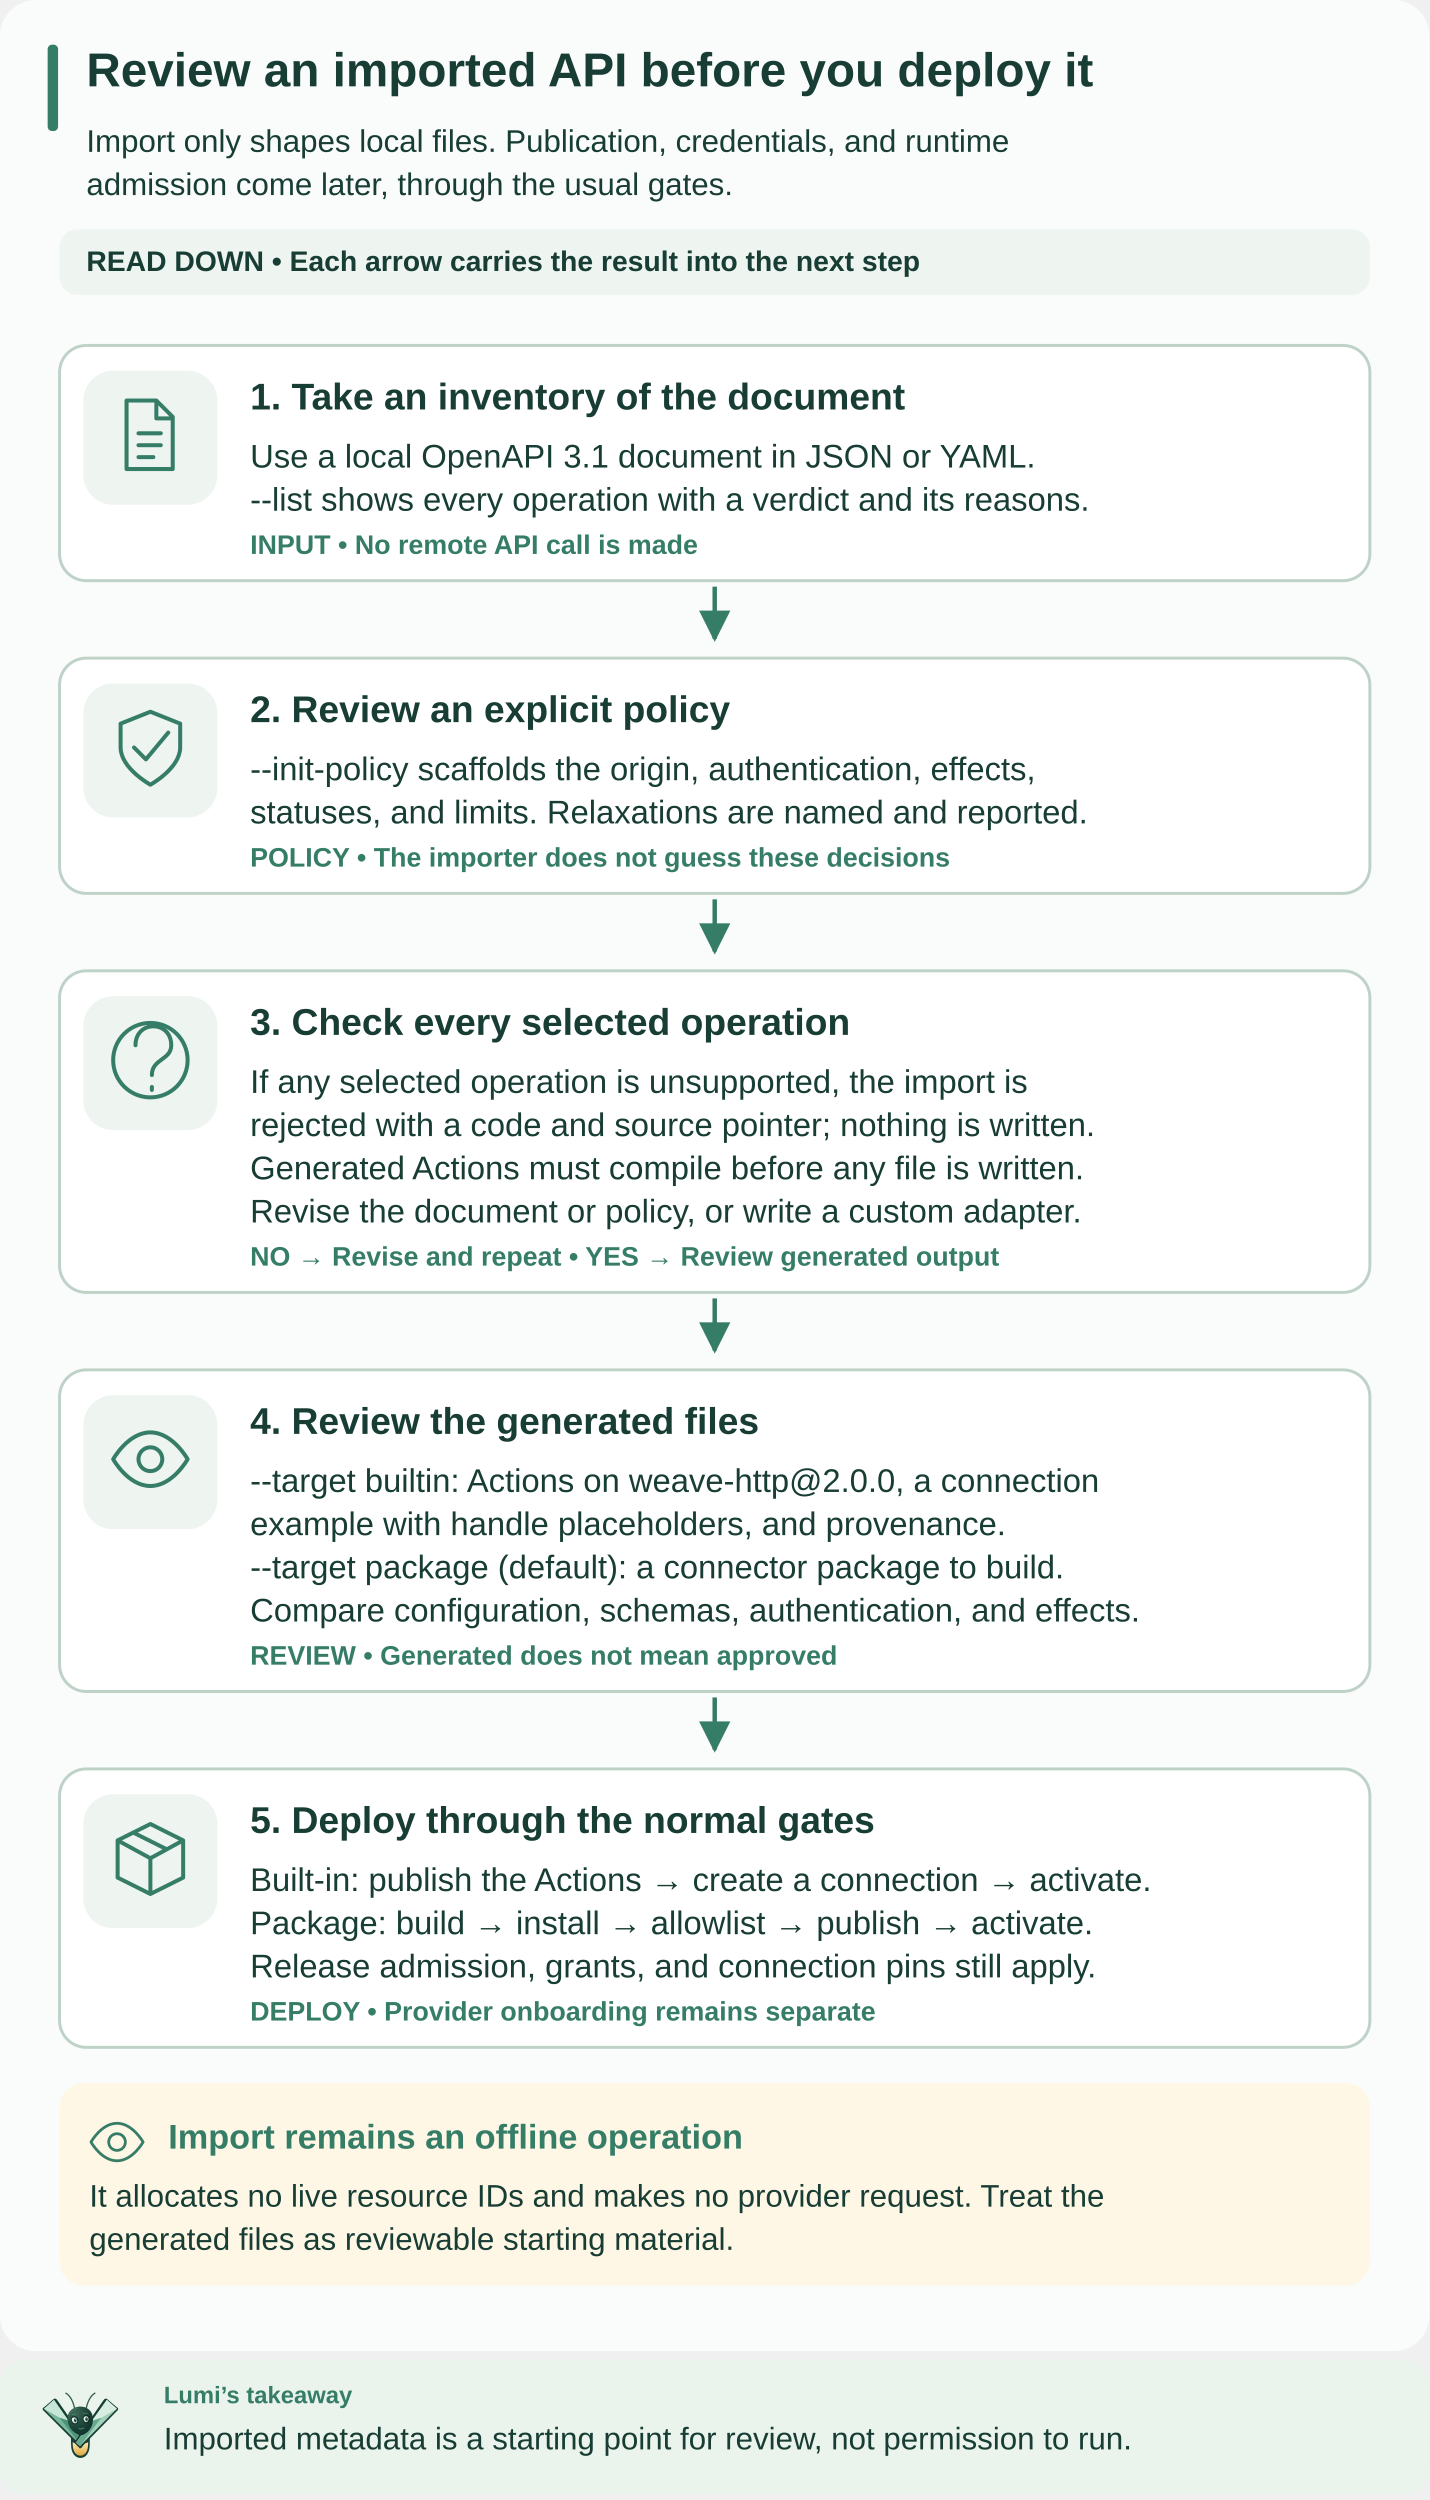
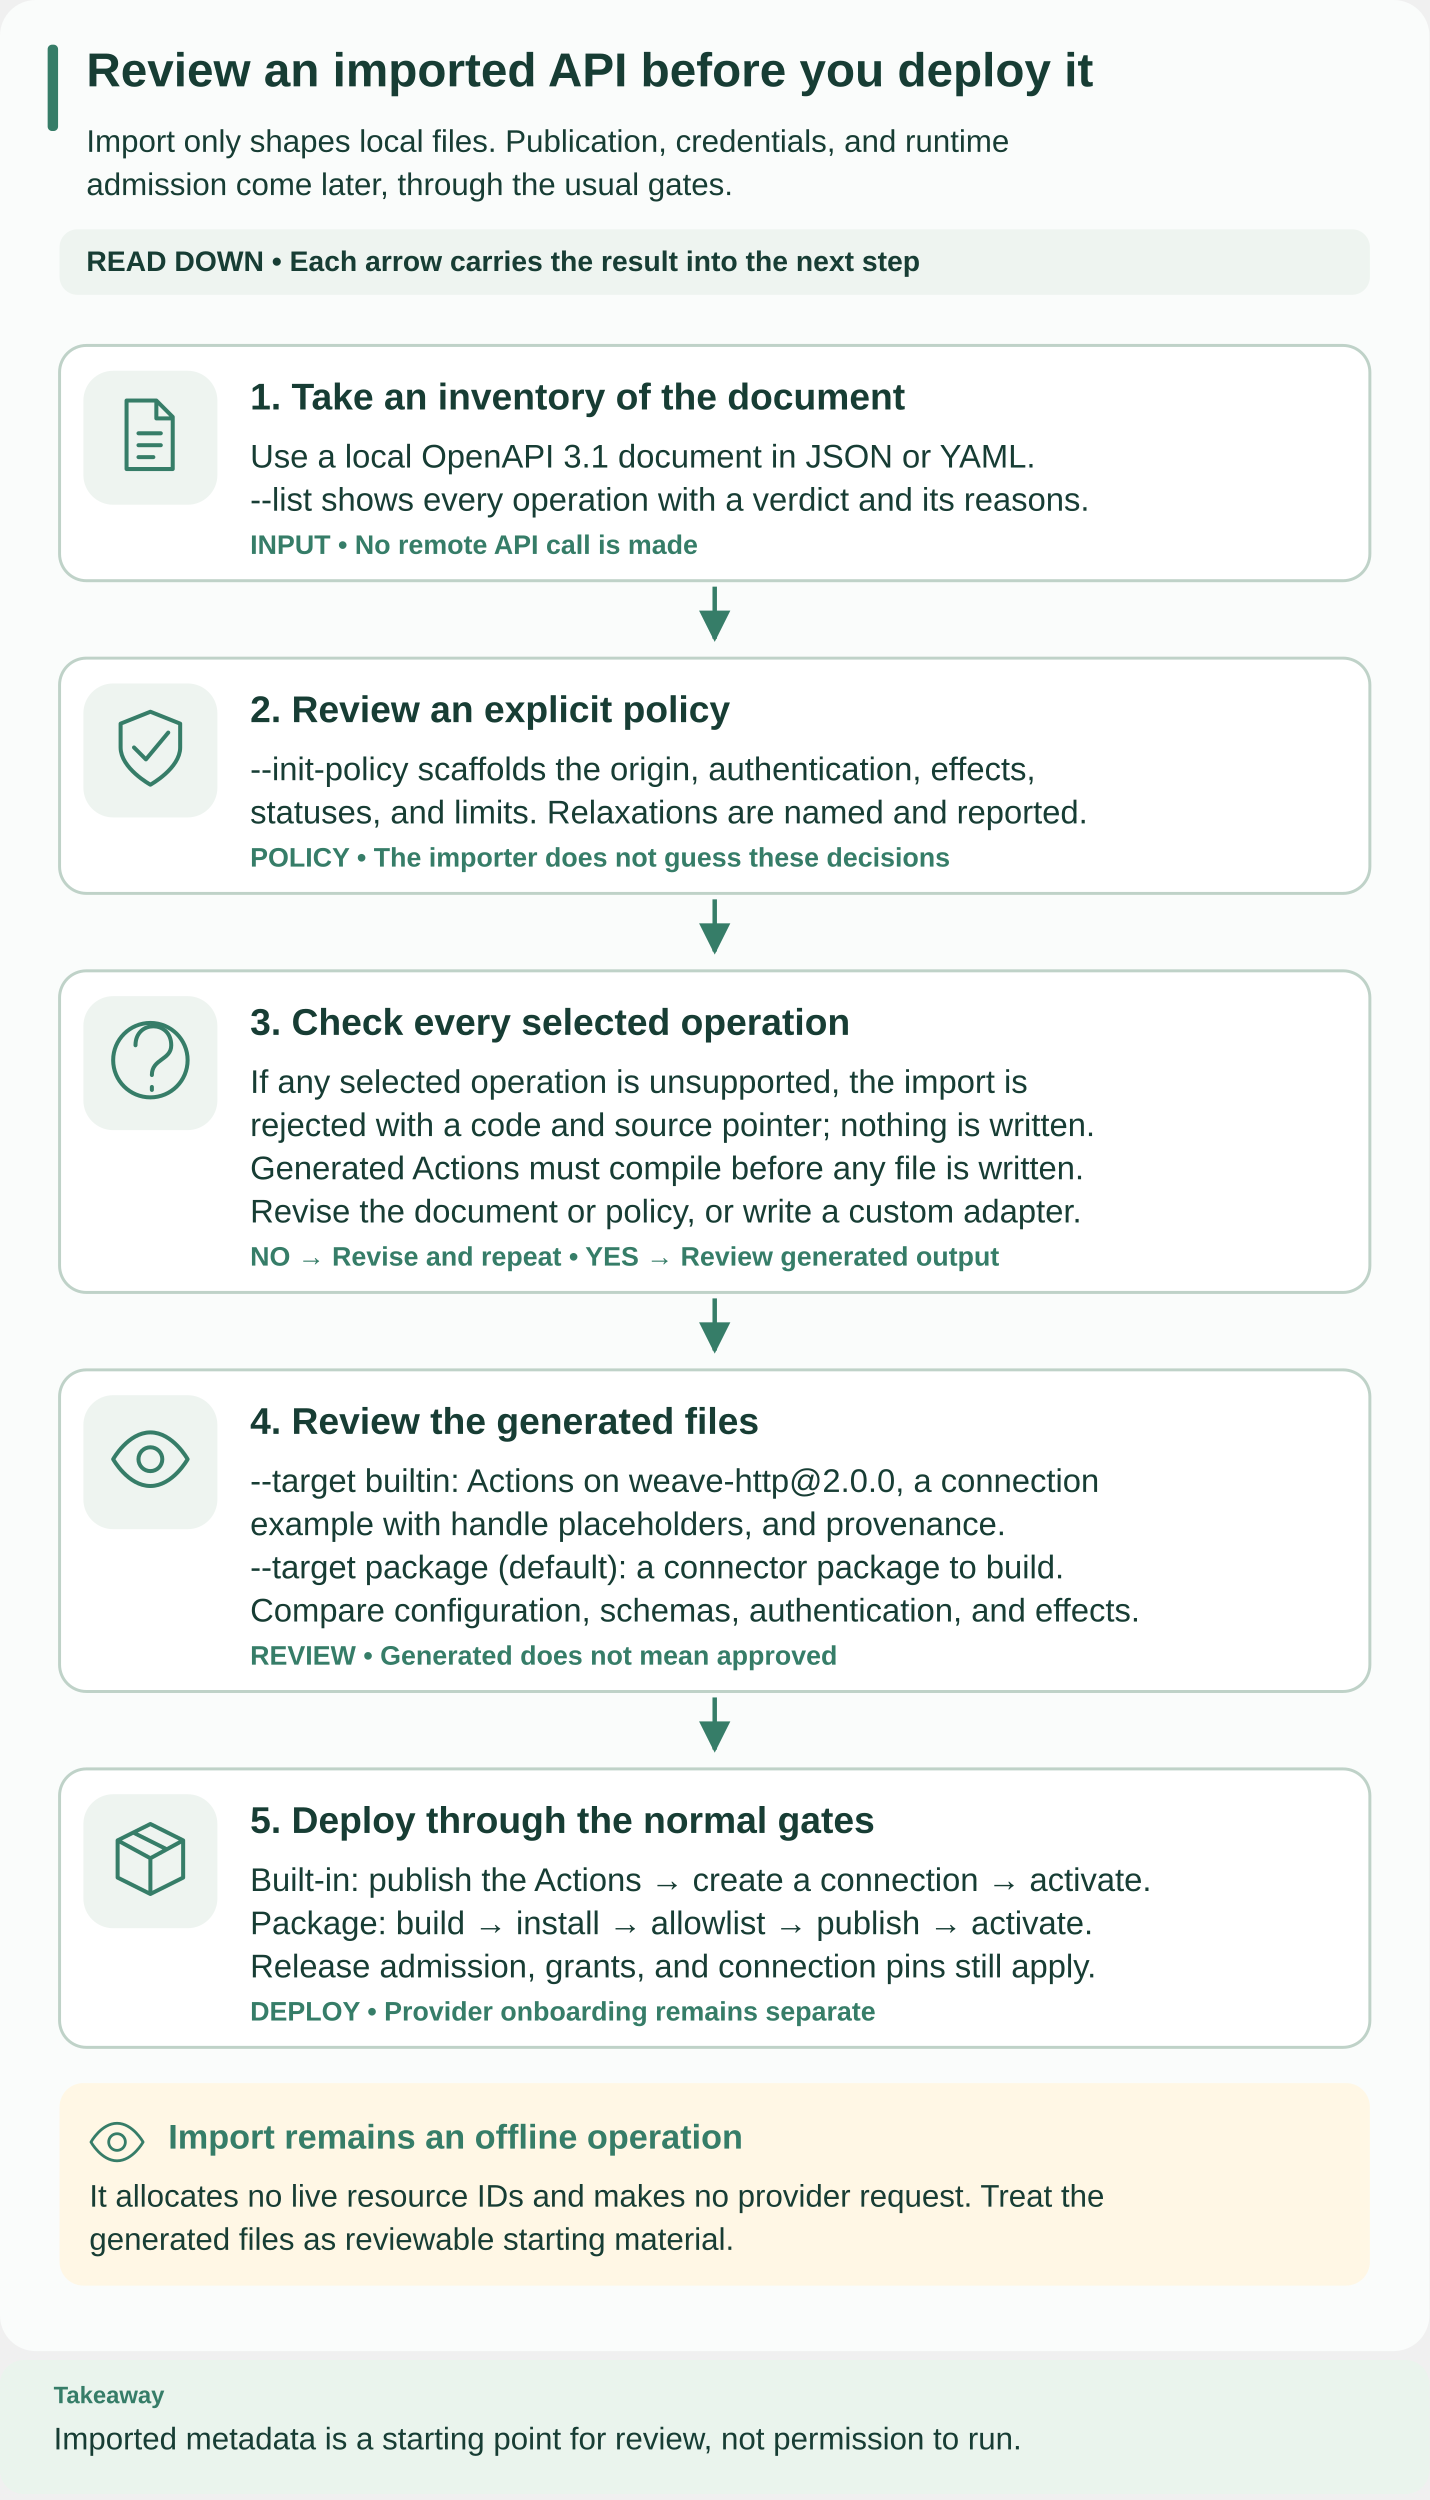
<svg xmlns="http://www.w3.org/2000/svg" width="960" height="1679" viewBox="0 0 960 1679" role="img" aria-labelledby="title desc">
  <defs>
    <marker id="arrow" viewBox="0 0 10 10" refX="9" refY="5" markerWidth="7" markerHeight="7" orient="auto">
      <path d="M0 0 10 5 0 10z" fill="#367D68" />
    </marker>
  </defs>
  <style>text{font-family:Arial,Helvetica,sans-serif}.edge{stroke:#367D68;stroke-width:3;fill:none;marker-end:url(#arrow)}</style>
  <rect width="960" height="1579" rx="24" fill="#FAFCFB" />
  <rect x="32" y="30" width="7" height="58" rx="3" fill="#367D68" />
  <text x="58" y="58" font-size="32" font-weight="700" fill="#173D34">Review an imported API before you deploy it</text>
  <text x="58" y="102" font-size="21" font-weight="400" fill="#173D34">Import only shapes local files. Publication, credentials, and runtime</text>
  <text x="58" y="131" font-size="21" font-weight="400" fill="#173D34">admission come later, through the usual gates.</text>
  <rect x="40" y="154" width="880" height="44" rx="12" fill="#EEF4F0" />
  <text x="58" y="182" font-size="19" font-weight="600" fill="#173D34">READ DOWN  •  Each arrow carries the result into the next step</text>
  <rect x="40" y="232" width="880" height="158" rx="18" fill="white" stroke="#BFD2C8" stroke-width="2" />
  <rect x="56" y="249" width="90" height="90" rx="20" fill="#EEF4F0" />
  <g transform="translate(73 264) scale(1)" stroke="#367D68" stroke-width="2.7" fill="none" stroke-linecap="round" stroke-linejoin="round">
    <path d="M12 5h20l11 11v35H12z M32 5v12h11 M20 27h15 M20 35h15 M20 43h10" />
  </g>
  <text x="168" y="275" font-size="25" font-weight="700" fill="#173D34">1. Take an inventory of the document</text>
  <text x="168" y="314" font-size="22" font-weight="400" fill="#173D34">Use a local OpenAPI 3.1 document in JSON or YAML.</text>
  <text x="168" y="343" font-size="22" font-weight="400" fill="#173D34">--list shows every operation with a verdict and its reasons.</text>
  <text x="168" y="372" font-size="18" font-weight="600" fill="#367D68">INPUT • No remote API call is made</text>
  <path class="edge" d="M480 394v35" />
  <rect x="40" y="442" width="880" height="158" rx="18" fill="white" stroke="#BFD2C8" stroke-width="2" />
  <rect x="56" y="459" width="90" height="90" rx="20" fill="#EEF4F0" />
  <g transform="translate(73 474) scale(1)" stroke="#367D68" stroke-width="2.7" fill="none" stroke-linecap="round" stroke-linejoin="round">
    <path d="m28 4 20 8v16c0 14-20 25-20 25S8 42 8 28V12z M17 28l8 8 15-18" />
  </g>
  <text x="168" y="485" font-size="25" font-weight="700" fill="#173D34">2. Review an explicit policy</text>
  <text x="168" y="524" font-size="22" font-weight="400" fill="#173D34">--init-policy scaffolds the origin, authentication, effects,</text>
  <text x="168" y="553" font-size="22" font-weight="400" fill="#173D34">statuses, and limits. Relaxations are named and reported.</text>
  <text x="168" y="582" font-size="18" font-weight="600" fill="#367D68">POLICY • The importer does not guess these decisions</text>
  <path class="edge" d="M480 604v35" />
  <rect x="40" y="652" width="880" height="216" rx="18" fill="white" stroke="#BFD2C8" stroke-width="2" />
  <rect x="56" y="669" width="90" height="90" rx="20" fill="#EEF4F0" />
  <g transform="translate(73 684) scale(1)" stroke="#367D68" stroke-width="2.7" fill="none" stroke-linecap="round" stroke-linejoin="round">
    <path d="M18 18c0-17 24-17 24 0 0 10-13 9-13 20 M29 46v2" />
    <circle cx="28" cy="28" r="25" />
  </g>
  <text x="168" y="695" font-size="25" font-weight="700" fill="#173D34">3. Check every selected operation</text>
  <text x="168" y="734" font-size="22" font-weight="400" fill="#173D34">If any selected operation is unsupported, the import is</text>
  <text x="168" y="763" font-size="22" font-weight="400" fill="#173D34">rejected with a code and source pointer; nothing is written.</text>
  <text x="168" y="792" font-size="22" font-weight="400" fill="#173D34">Generated Actions must compile before any file is written.</text>
  <text x="168" y="821" font-size="22" font-weight="400" fill="#173D34">Revise the document or policy, or write a custom adapter.</text>
  <text x="168" y="850" font-size="18" font-weight="600" fill="#367D68">NO → Revise and repeat • YES → Review generated output</text>
  <path class="edge" d="M480 872v35" />
  <rect x="40" y="920" width="880" height="216" rx="18" fill="white" stroke="#BFD2C8" stroke-width="2" />
  <rect x="56" y="937" width="90" height="90" rx="20" fill="#EEF4F0" />
  <g transform="translate(73 952) scale(1)" stroke="#367D68" stroke-width="2.7" fill="none" stroke-linecap="round" stroke-linejoin="round">
    <path d="M3 28s10-18 25-18 25 18 25 18-10 18-25 18S3 28 3 28z" />
    <circle cx="28" cy="28" r="8" />
  </g>
  <text x="168" y="963" font-size="25" font-weight="700" fill="#173D34">4. Review the generated files</text>
  <text x="168" y="1002" font-size="22" font-weight="400" fill="#173D34">--target builtin: Actions on weave-http@2.0.0, a connection</text>
  <text x="168" y="1031" font-size="22" font-weight="400" fill="#173D34">example with handle placeholders, and provenance.</text>
  <text x="168" y="1060" font-size="22" font-weight="400" fill="#173D34">--target package (default): a connector package to build.</text>
  <text x="168" y="1089" font-size="22" font-weight="400" fill="#173D34">Compare configuration, schemas, authentication, and effects.</text>
  <text x="168" y="1118" font-size="18" font-weight="600" fill="#367D68">REVIEW • Generated does not mean approved</text>
  <path class="edge" d="M480 1140v35" />
  <rect x="40" y="1188" width="880" height="187" rx="18" fill="white" stroke="#BFD2C8" stroke-width="2" />
  <rect x="56" y="1205" width="90" height="90" rx="20" fill="#EEF4F0" />
  <g transform="translate(73 1220) scale(1)" stroke="#367D68" stroke-width="2.7" fill="none" stroke-linecap="round" stroke-linejoin="round">
    <path d="m6 16 22-11 22 11v25L28 52 6 41z M6 16l22 12 22-12 M28 28v24 M17 11l22 11" />
  </g>
  <text x="168" y="1231" font-size="25" font-weight="700" fill="#173D34">5. Deploy through the normal gates</text>
  <text x="168" y="1270" font-size="22" font-weight="400" fill="#173D34">Built-in: publish the Actions → create a connection → activate.</text>
  <text x="168" y="1299" font-size="22" font-weight="400" fill="#173D34">Package: build → install → allowlist → publish → activate.</text>
  <text x="168" y="1328" font-size="22" font-weight="400" fill="#173D34">Release admission, grants, and connection pins still apply.</text>
  <text x="168" y="1357" font-size="18" font-weight="600" fill="#367D68">DEPLOY • Provider onboarding remains separate</text>
  <rect x="40" y="1399" width="880" height="136" rx="16" fill="#FFF7E5" />
  <g transform="translate(59 1419) scale(0.7)" stroke="#367D68" stroke-width="2.7" fill="none" stroke-linecap="round" stroke-linejoin="round">
    <path d="M3 28s10-18 25-18 25 18 25 18-10 18-25 18S3 28 3 28z" />
    <circle cx="28" cy="28" r="8" />
  </g>
  <text x="113" y="1443" font-size="23" font-weight="700" fill="#367D68">Import remains an offline operation</text>
  <text x="60" y="1482" font-size="21" font-weight="400" fill="#173D34">It allocates no live resource IDs and makes no provider request. Treat the</text>
  <text x="60" y="1511" font-size="21" font-weight="400" fill="#173D34">generated files as reviewable starting material.</text>
-   <g id="lumi-takeaway">
+   <g id="takeaway">
    <rect x="0" y="1585" width="960" height="90" rx="16" fill="#EAF4ED" />
-     <g transform="translate(22 1596) scale(.25)">
-       <defs>
-         <radialGradient id="lumi-face" cx=".3" cy=".2" r=".9">
-           <stop stop-color="#3C6957" />
-           <stop offset=".55" stop-color="#1C463A" />
-           <stop offset="1" stop-color="#102E28" />
-         </radialGradient>
-         <linearGradient id="lumi-eye" x1="0" y1="0" x2="0" y2="1">
-           <stop stop-color="#FFFFFF" />
-           <stop offset="1" stop-color="#B8DCC8" />
-         </linearGradient>
-         <linearGradient id="lumi-lantern" x1="0" y1="0" x2="0" y2="1">
-           <stop stop-color="#FFEDAD" />
-           <stop offset="1" stop-color="#DDA743" />
-         </linearGradient>
-       </defs>
-       <g stroke-linecap="round" stroke-linejoin="round">
-         <path d="M113 89C109 67 100 51 89 45M143 89C147 67 156 51 167 45" fill="none" stroke="#315C4E" stroke-width="3.5" />
-         <path d="M102 134Q128 122 154 134L153 184C153 206 142 219 128 219C114 219 103 206 103 184Z" fill="#173D34" />
-         <path d="M107 177Q128 185 149 177L148 191C146 205 138 213 128 213C118 213 110 205 108 191Z" fill="url(#lumi-lantern)" />
-         <path d="M30 83L56 61Q61 57 66 64L142 174L130 193L28 91Q24 86 30 83Z" fill="#173D34" />
-         <path d="M57 63L135 175L129 185L30 87Z" fill="#78B89C" />
-         <path d="M57 63L96 119L72 111L30 87Z" fill="#C7E6D7" />
-         <path d="M72 111L96 119L135 175L129 185Z" fill="#4F9479" />
-         <path d="M226 83L200 61Q195 57 190 64L111 178L127 194L228 91Q232 86 226 83Z" fill="#173D34" />
-         <path d="M199 63L116 178L127 187L226 87Z" fill="#A1D1B9" />
-         <path d="M199 63L160 119L184 111L226 87Z" fill="#D8EEE3" />
-         <path d="M184 111L160 119L116 178L127 187Z" fill="#68AA8D" />
-         <g transform="rotate(-5 128 120)">
-           <path d="M94 115C93 95 108 81 128 81C148 81 163 95 162 115       C162 135 150 152 130 158C109 155 95 138 94 115Z" fill="url(#lumi-face)" />
-           <path d="M98 111C98 96 110 86 124 85" fill="none" stroke="#83AF94" stroke-width="1.2" opacity=".5" />
-           <path d="M128 87C124 99 124 106 126 112" fill="none" stroke="#58856B" stroke-width="1" opacity=".4" />
-           <path d="M103 114C104 106 111 103 117 107C124 111 124 120 119 126       C111 131 104 124 103 114Z" fill="#0C2923" />
-           <path d="M105 114C106 109 111 107 116 110C120 113 121 120 117 124       C111 127 106 122 105 114Z" fill="url(#lumi-eye)" />
-           <ellipse cx="114.5" cy="116.5" rx="3.3" ry="5.4" fill="#173D34" />
-           <circle cx="115.5" cy="113.5" r="1.4" fill="#FFFFFF" />
-           <path d="M135 112C138 105 145 103 151 108C156 114 153 124 147 127       C139 129 133 120 135 112Z" fill="#0C2923" />
-           <path d="M137 113C139 108 144 107 148 110C152 114 150 121 146 124       C140 126 136 120 137 113Z" fill="url(#lumi-eye)" />
-           <ellipse cx="145" cy="116" rx="3.3" ry="5.4" fill="#173D34" />
-           <circle cx="146" cy="113" r="1.4" fill="#FFFFFF" />
-           <path d="M106 101Q112 98 118 102M137 101Q143 98 149 102" fill="none" stroke="#6C997E" stroke-width="1.8" opacity=".65" />
-           <path d="M122 140Q129 143 136 139" fill="none" stroke="#84B295" stroke-width="1.5" />
-         </g>
-       </g>
-     </g>
-     <text x="110" y="1614" style="font-family:Arial,Helvetica,sans-serif;font-size:16px;font-weight:700;fill:#367D68">Lumi’s takeaway</text>
-     <text x="110" y="1645" style="font-family:Arial,Helvetica,sans-serif;font-size:21px;fill:#173D34">Imported metadata is a starting point for review, not permission to run.</text>
+     <text x="36" y="1614" style="font-family:Arial,Helvetica,sans-serif;font-size:16px;font-weight:700;fill:#367D68">Takeaway</text>
+     <text x="36" y="1645" style="font-family:Arial,Helvetica,sans-serif;font-size:21px;fill:#173D34">Imported metadata is a starting point for review, not permission to run.</text>
  </g>
</svg>
